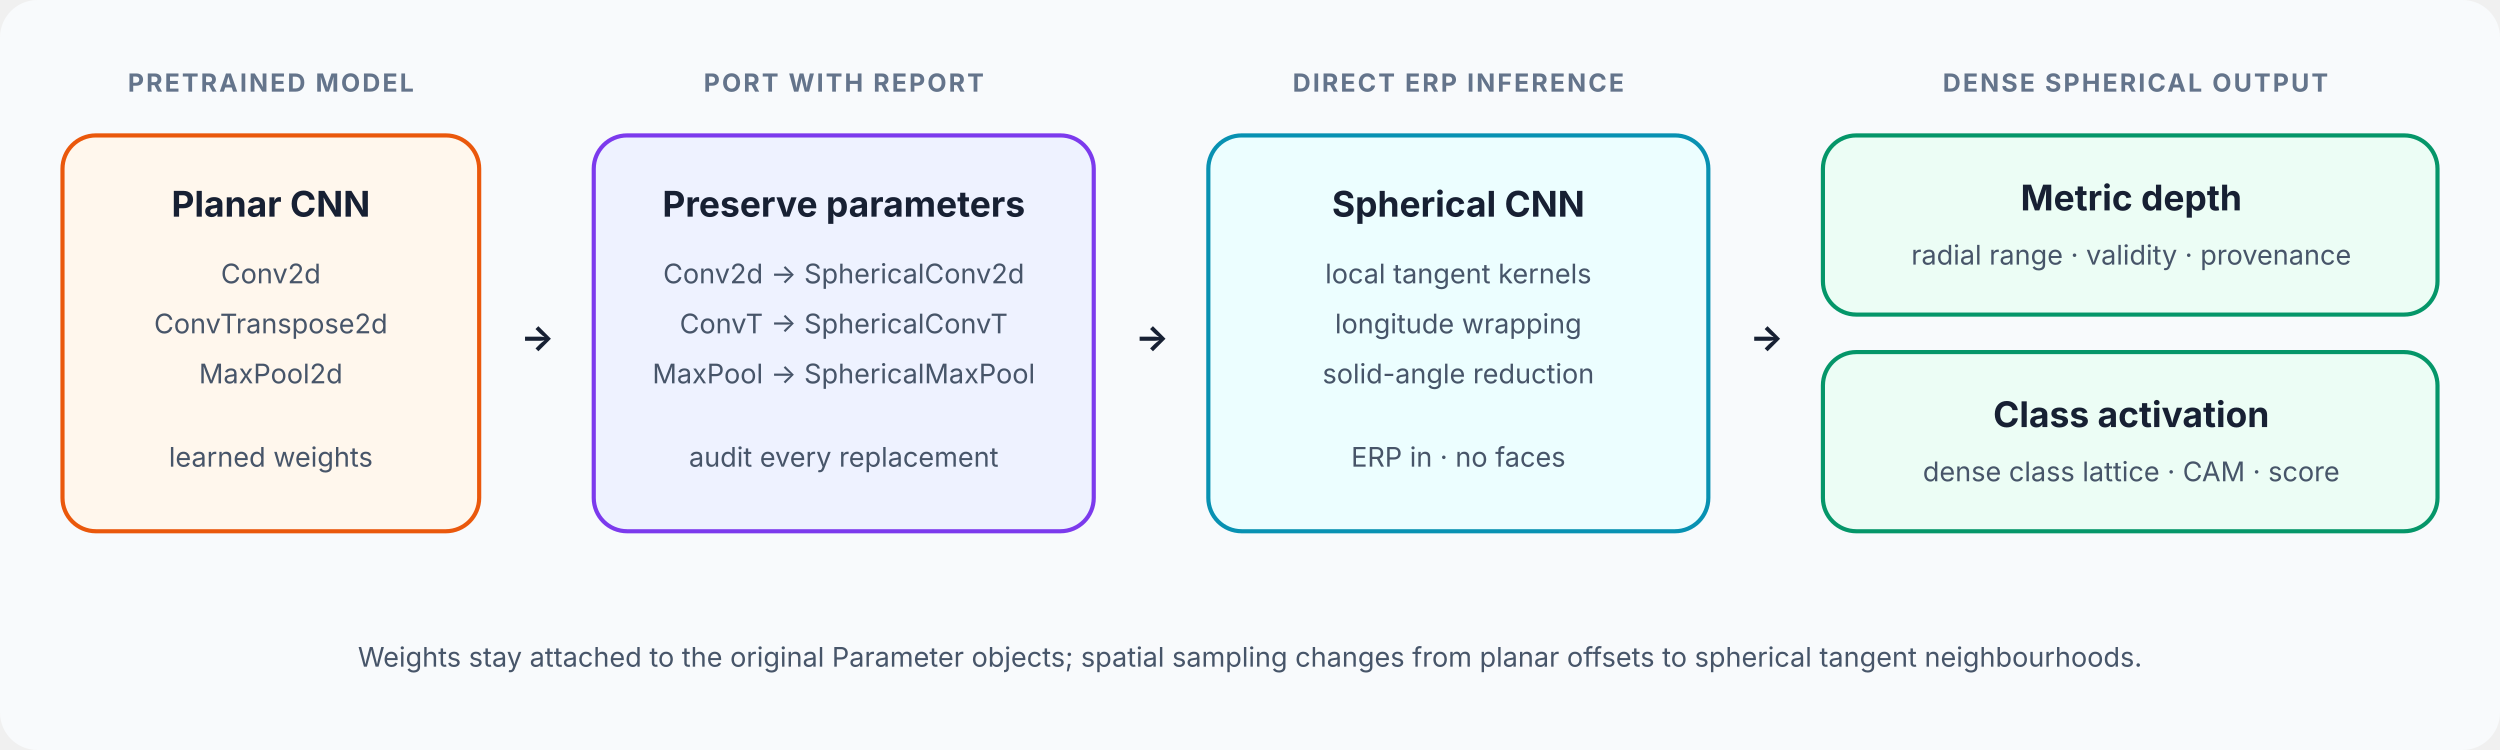
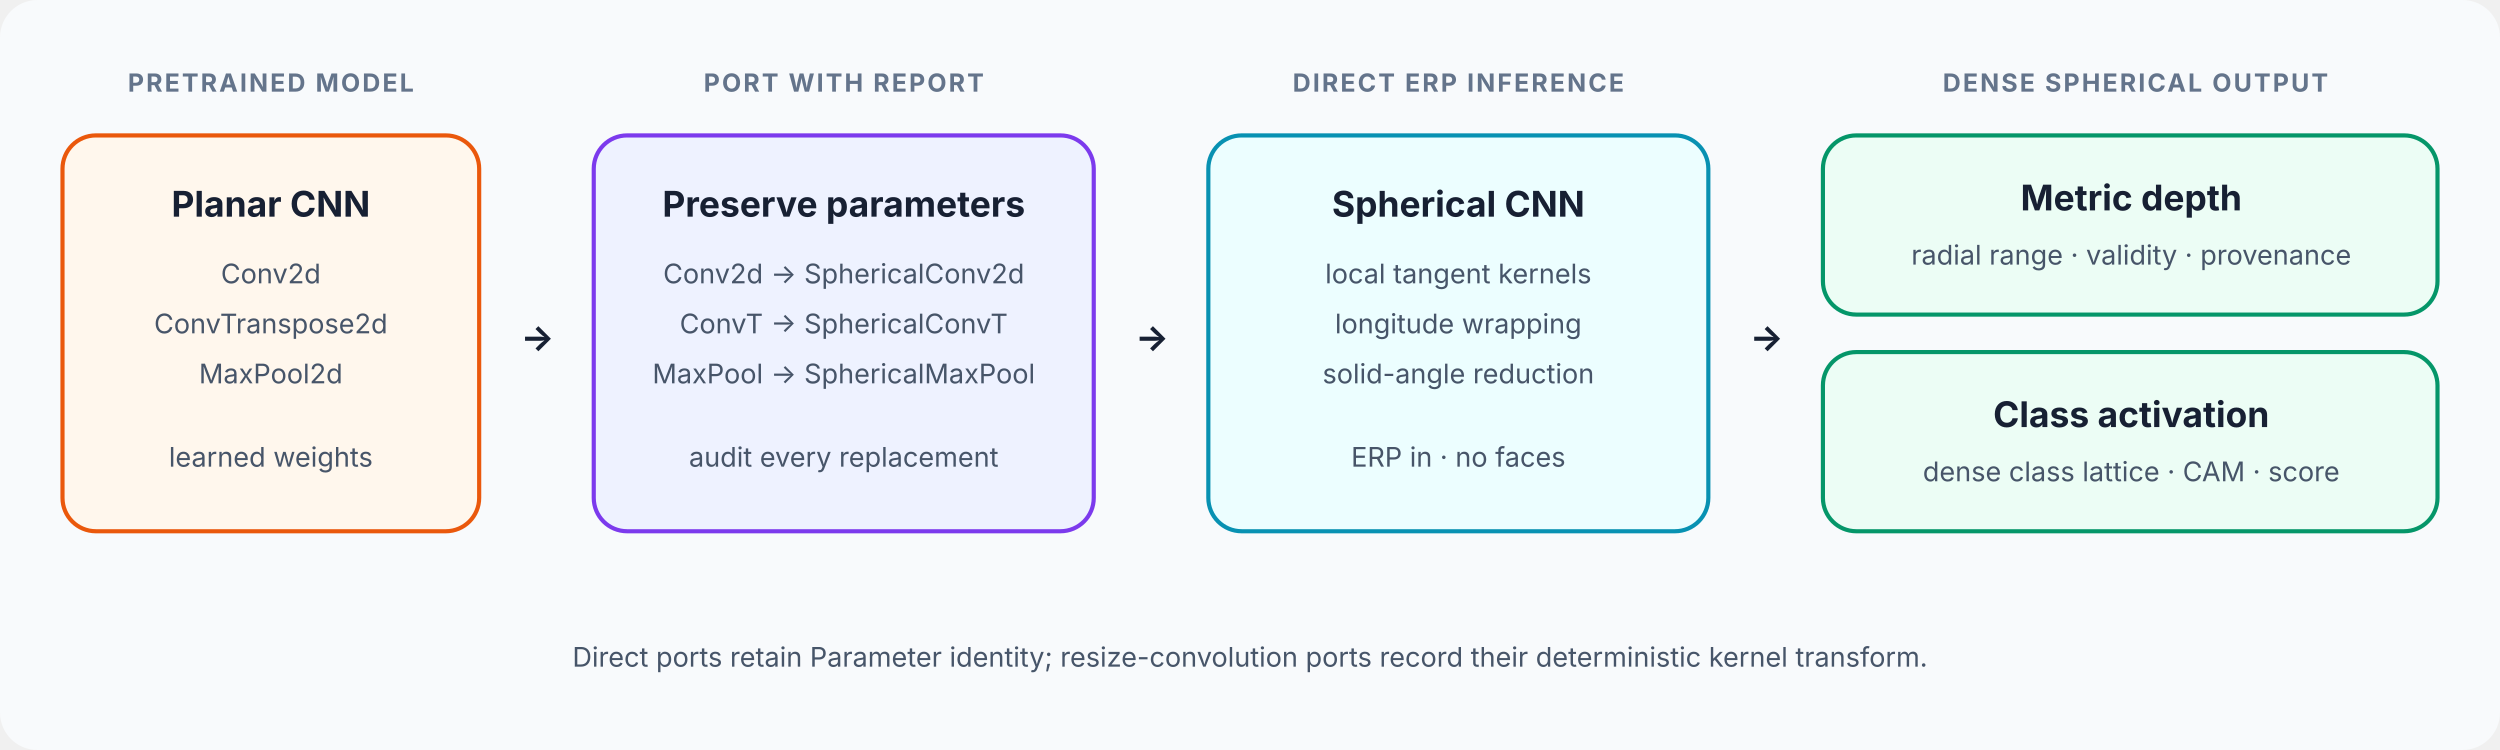
<svg xmlns="http://www.w3.org/2000/svg" width="1200" height="360" viewBox="0 0 1200 360" role="img">
  <defs>
    <marker id="arrow" markerWidth="10" markerHeight="10" refX="9" refY="3" orient="auto">
      <path d="M0,0 L0,6 L9,3 z" fill="#64748b" />
    </marker>
    <style>
      .canvas{fill:#f8fafc}.input{fill:#fff;stroke:#2563eb;stroke-width:2}.planar{fill:#fff7ed;stroke:#ea580c;stroke-width:2}.port{fill:#eef2ff;stroke:#7c3aed;stroke-width:2}.sphere{fill:#ecfeff;stroke:#0891b2;stroke-width:2}.output{fill:#ecfdf5;stroke:#059669;stroke-width:2}.t{font-family:Inter,Segoe UI,Arial,sans-serif;font-size:17px;font-weight:700;fill:#172033;text-anchor:middle}.s{font-family:Inter,Segoe UI,Arial,sans-serif;font-size:13px;fill:#475569;text-anchor:middle}.label{font-family:Inter,Segoe UI,Arial,sans-serif;font-size:12px;font-weight:700;fill:#64748b;text-anchor:middle;letter-spacing:1px}.edge{fill:none;stroke:#64748b;stroke-width:2.4;marker-end:url(#arrow)}
      @media(prefers-color-scheme:dark){.canvas{fill:#10151d}.input{fill:#18202b;stroke:#60a5fa}.planar{fill:#2b2115;stroke:#fb923c}.port{fill:#231b38;stroke:#a78bfa}.sphere{fill:#102a31;stroke:#22d3ee}.output{fill:#102820;stroke:#34d399}.t{fill:#f1f5f9}.s,.label{fill:#cbd5e1}.edge{stroke:#94a3b8}}
    </style>
  </defs>
  <rect class="canvas" width="1200" height="360" rx="18" />
  <text class="label" x="130" y="44">PRETRAINED MODEL</text>
  <rect class="planar" x="30" y="65" width="200" height="190" rx="16" />
  <text class="t" x="130" y="104">Planar CNN</text>
  <text class="s" x="130" y="136">Conv2d</text>
  <text class="s" x="130" y="160">ConvTranspose2d</text>
  <text class="s" x="130" y="184">MaxPool2d</text>
  <text class="s" x="130" y="224">learned weights</text>
  <text class="t" x="258" y="168">→</text>
  <text class="label" x="405" y="44">PORT WITH REPORT</text>
  <rect class="port" x="285" y="65" width="240" height="190" rx="16" />
  <text class="t" x="405" y="104">Preserve parameters</text>
  <text class="s" x="405" y="136">Conv2d → SphericalConv2d</text>
  <text class="s" x="405" y="160">ConvT → SphericalConvT</text>
  <text class="s" x="405" y="184">MaxPool → SphericalMaxPool</text>
  <text class="s" x="405" y="224">audit every replacement</text>
  <text class="t" x="553" y="168">→</text>
  <text class="label" x="700" y="44">DIRECT ERP INFERENCE</text>
  <rect class="sphere" x="580" y="65" width="240" height="190" rx="16" />
  <text class="t" x="700" y="104">Spherical CNN</text>
  <text class="s" x="700" y="136">local tangent kernels</text>
  <text class="s" x="700" y="160">longitude wrapping</text>
  <text class="s" x="700" y="184">solid-angle reduction</text>
  <text class="s" x="700" y="224">ERP in · no faces</text>
  <text class="t" x="848" y="168">→</text>
  <text class="label" x="1025" y="44">DENSE SPHERICAL OUTPUT</text>
  <rect class="output" x="875" y="65" width="295" height="86" rx="16" />
  <text class="t" x="1023" y="101">Metric depth</text>
  <text class="s" x="1023" y="127">radial range · validity · provenance</text>
  <rect class="output" x="875" y="169" width="295" height="86" rx="16" />
  <text class="t" x="1023" y="205">Class activation</text>
  <text class="s" x="1023" y="231">dense class lattice · CAM · score</text>
-   <text class="s" x="600" y="320">Weights stay attached to the original Parameter objects; spatial sampling changes from planar offsets to spherical tangent neighbourhoods.</text>
+   <text class="s" x="600" y="320">Direct ports retain Parameter identity; resize-convolution ports record their deterministic kernel transform.</text>
</svg>
